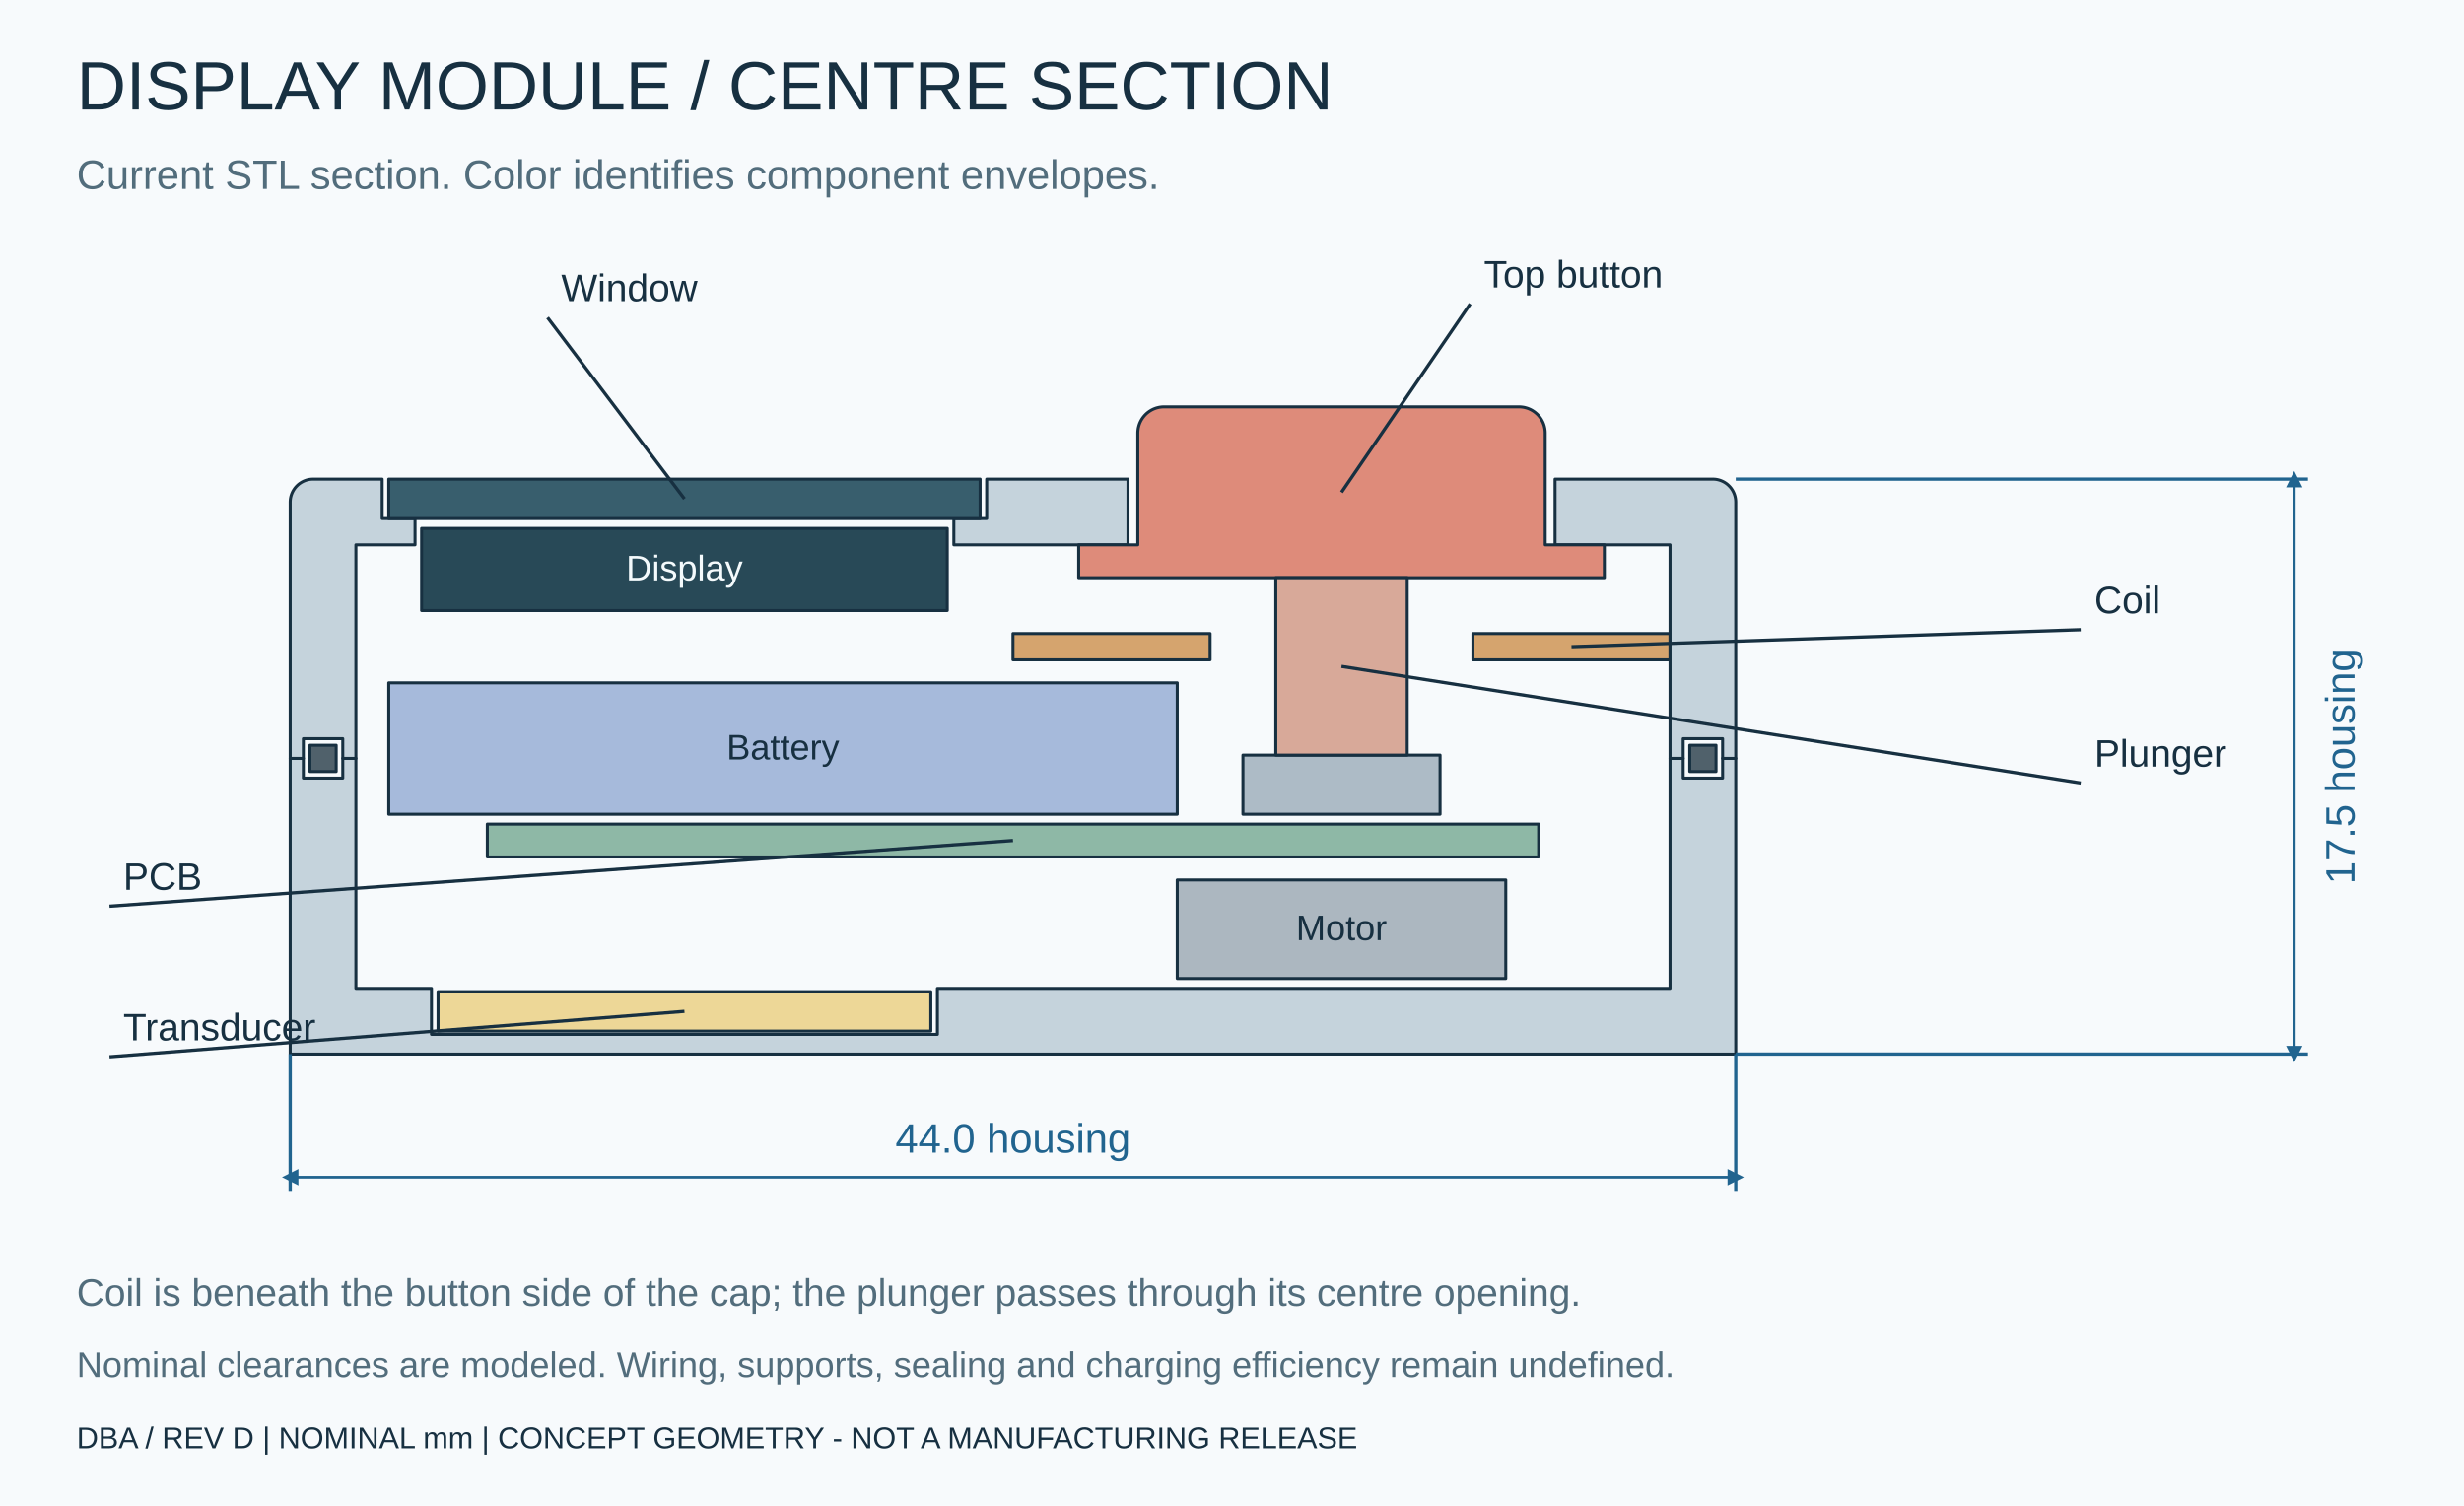
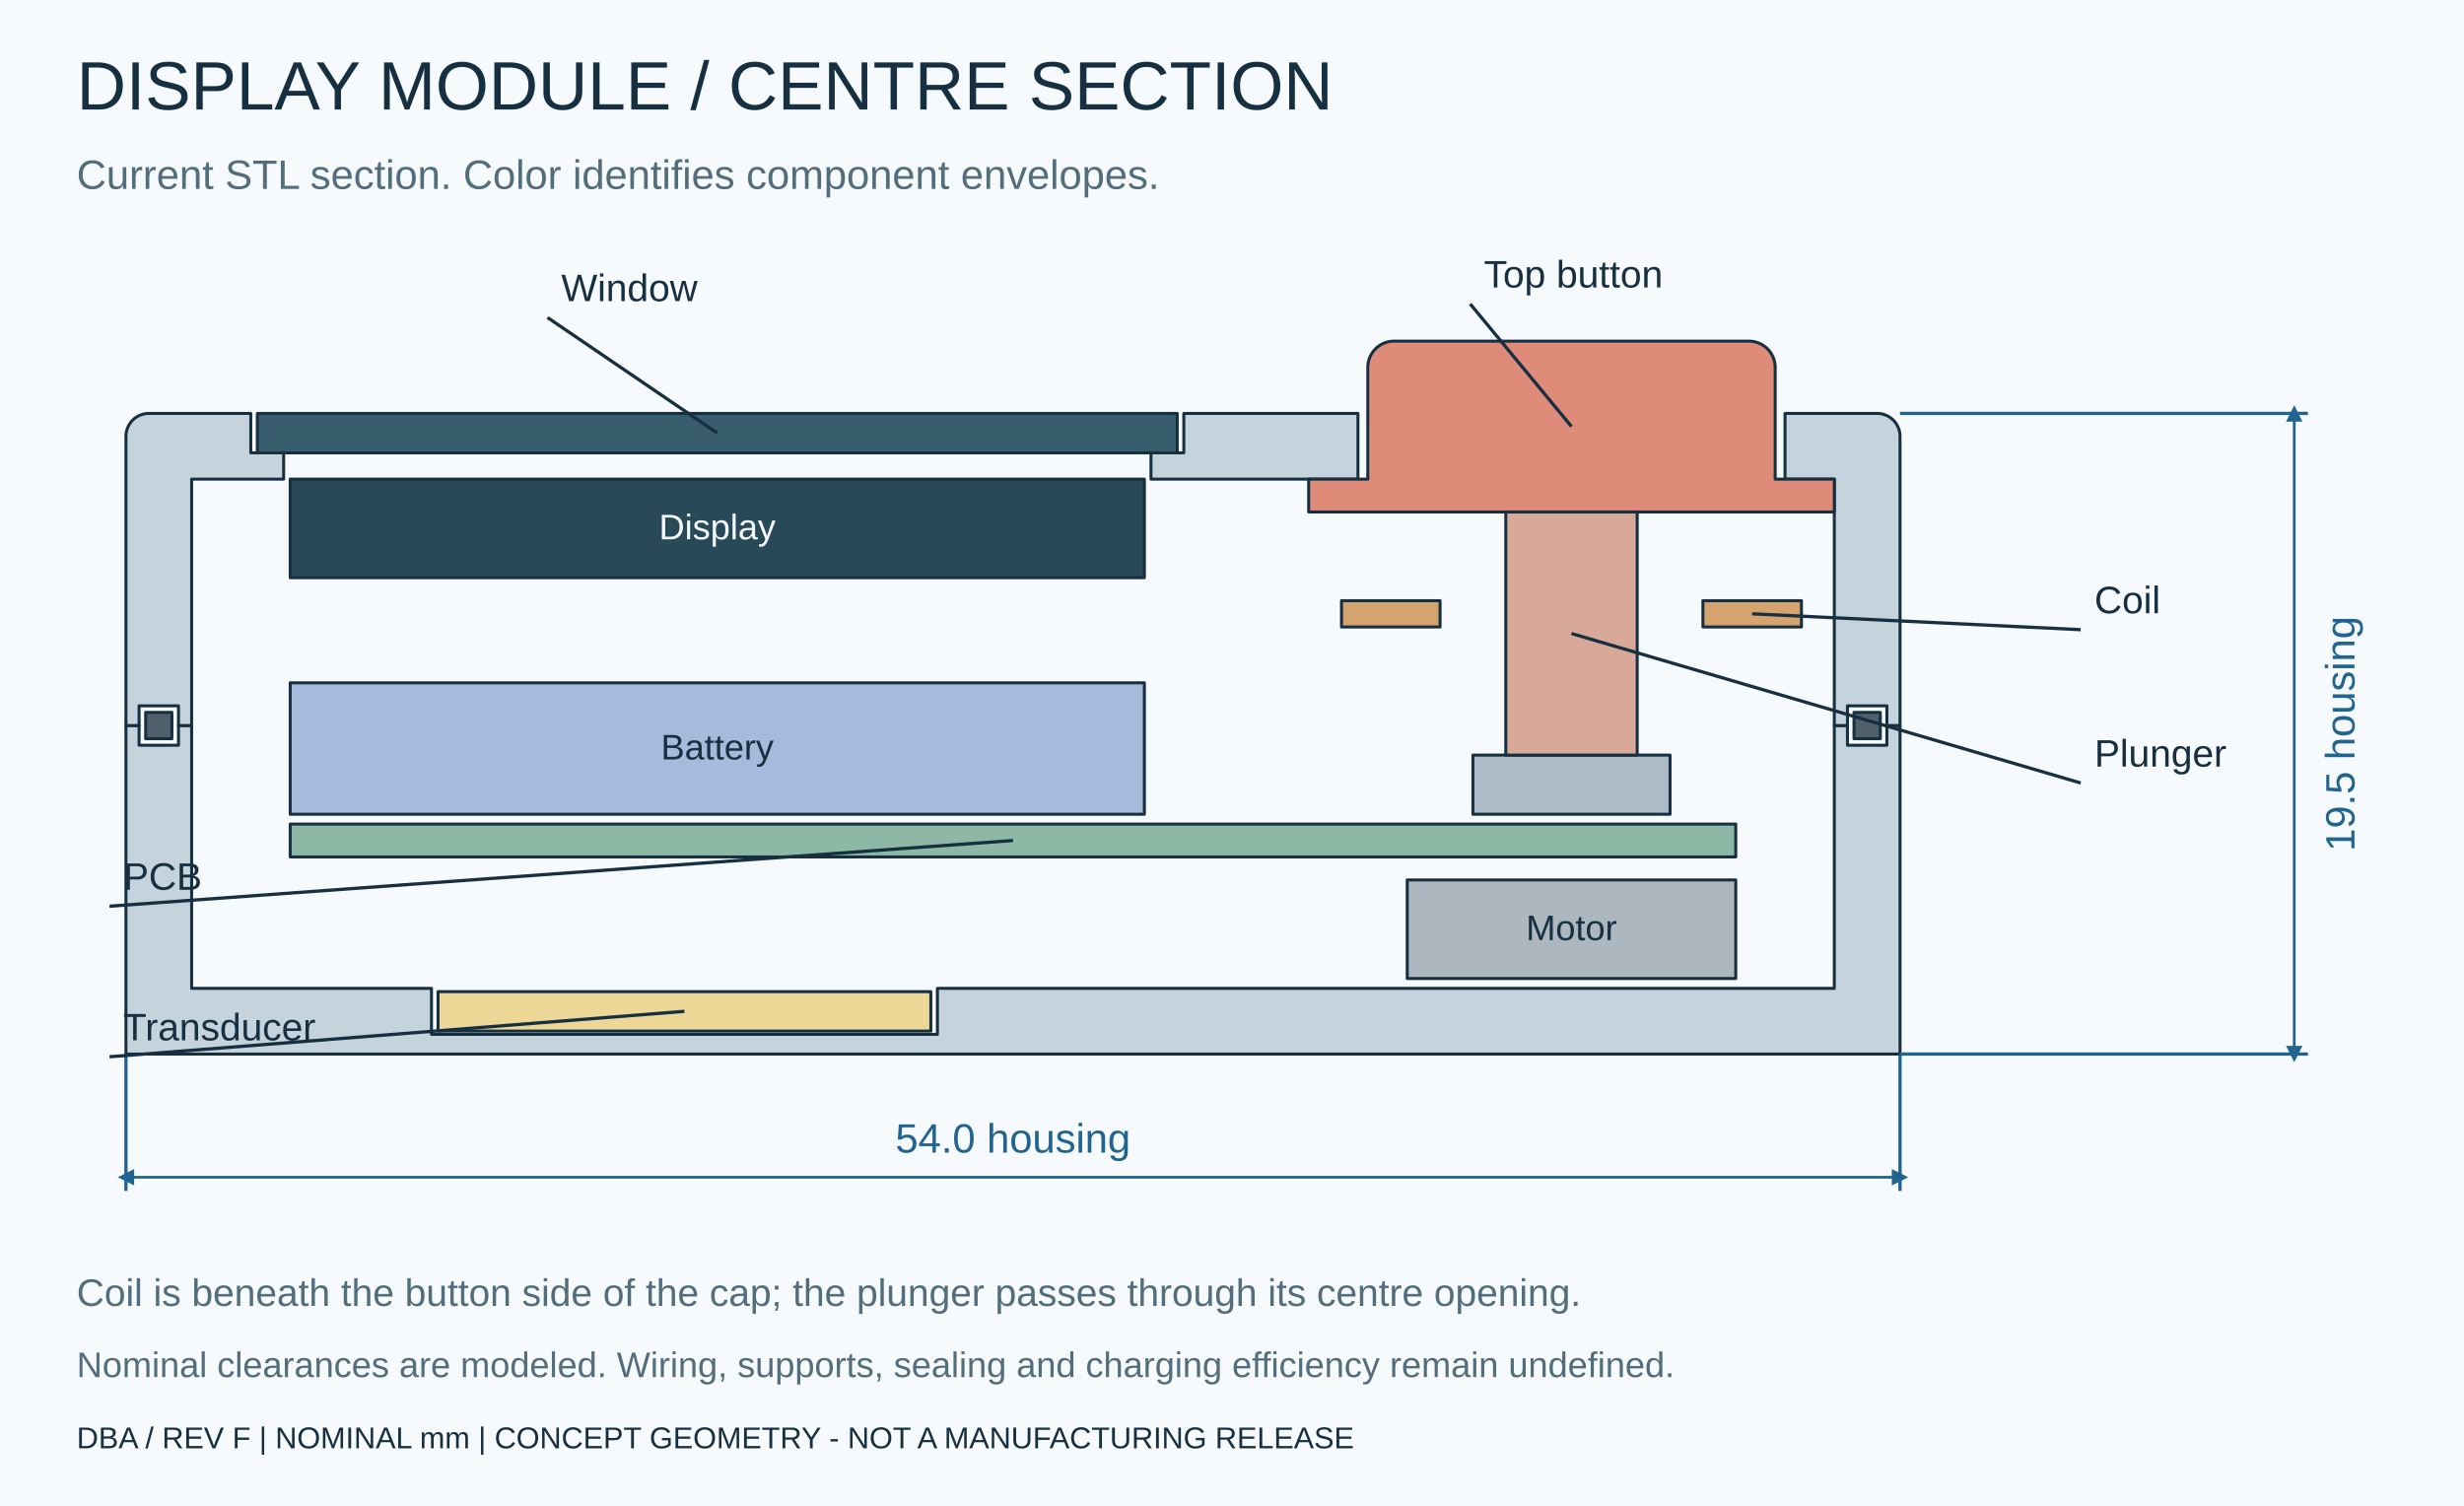
<svg xmlns="http://www.w3.org/2000/svg" width="900" height="550" viewBox="0 0 900 550">
  <rect width="100%" height="100%" fill="#f7fafc" />
  <defs>
    <marker id="a" viewBox="0 0 10 10" refX="5" refY="5" markerWidth="6" markerHeight="6" orient="auto-start-reverse">
      <path d="M0 0 10 5 0 10Z" fill="#21648f" />
    </marker>
  </defs>
  <g font-family="Arial, sans-serif">
    <text x="28.00" y="40.00" font-size="25" fill="#173041" text-anchor="start">DISPLAY MODULE / CENTRE SECTION</text>
    <text x="28.00" y="69.00" font-size="15" fill="#526d7c" text-anchor="start">Current STL section. Color identifies component envelopes.</text>
-     <path d="M106.00,331.02L106.00,385.00L133.70,385.00L178.00,385.00L370.04,385.00L562.00,385.00L606.30,385.00L634.00,385.00L634.00,331.02L634.00,277.00L631.60,277.00L629.20,277.00L629.20,280.60L629.20,284.20L622.00,284.20L614.80,284.20L614.80,280.60L614.80,277.00L612.40,277.00L610.00,277.00L610.00,319.01L610.00,361.00L342.48,361.00L342.40,361.00L342.40,377.64L342.40,377.80L341.05,377.80L317.31,377.80L234.08,377.80L231.44,377.80L174.36,377.80L157.75,377.80L157.67,377.80L157.60,377.80L157.60,377.64L157.60,361.00L157.59,361.00L130.00,361.00L130.00,319.01L130.00,277.00L127.60,277.00L125.20,277.00L125.20,280.60L125.20,284.20L118.00,284.20L110.80,284.20L110.80,280.60L110.80,277.00L108.40,277.00L106.00,277.00L106.00,331.02Z" fill="#c5d3dc" fill-rule="evenodd" stroke="#173041" stroke-width="1.1" stroke-linejoin="round" />
+     <path d="M46.00,325.01L46.00,385.00L78.52,385.00L130.00,385.00L370.04,385.00L610.00,385.00L661.49,385.00L694.00,385.00L694.00,325.01L694.00,265.00L691.60,265.00L689.20,265.00L689.20,268.60L689.20,272.20L682.00,272.20L674.80,272.20L674.80,268.60L674.80,265.00L672.40,265.00L670.00,265.00L670.00,313.01L670.00,361.00L342.48,361.00L342.40,361.00L342.40,377.64L342.40,377.80L341.05,377.80L317.31,377.80L234.08,377.80L231.44,377.80L174.36,377.80L157.75,377.80L157.67,377.80L157.60,377.80L157.60,377.64L157.60,361.00L157.58,361.00L70.00,361.00L70.00,313.01L70.00,265.00L67.60,265.00L65.20,265.00L65.20,268.60L65.20,272.20L58.00,272.20L50.80,272.20L50.80,268.60L50.80,265.00L48.40,265.00L46.00,265.00L46.00,325.01Z" fill="#c5d3dc" fill-rule="evenodd" stroke="#173041" stroke-width="1.1" stroke-linejoin="round" />
    <path d="M340.00,362.35L340.00,376.60L339.86,376.60L338.57,376.60L314.05,376.60L300.11,376.60L296.98,376.60L266.20,376.60L195.90,376.60L168.44,376.60L166.42,376.60L165.52,376.60L162.55,376.60L160.86,376.60L160.28,376.60L160.00,376.60L160.00,376.45L160.00,362.20L160.28,362.20L160.86,362.20L162.55,362.20L165.52,362.20L166.42,362.20L168.44,362.20L195.90,362.20L266.20,362.20L296.98,362.20L300.11,362.20L314.05,362.20L338.57,362.20L339.86,362.20L340.00,362.20L340.00,362.35Z" fill="#edd797" fill-rule="evenodd" stroke="#173041" stroke-width="1.1" stroke-linejoin="round" />
-     <path d="M550.00,321.94L550.00,357.40L549.86,357.40L543.82,357.40L543.58,357.40L541.96,357.40L541.32,357.40L538.04,357.40L536.95,357.40L534.23,357.40L533.40,357.40L520.81,357.40L452.65,357.40L436.80,357.40L435.98,357.40L433.30,357.40L431.98,357.40L431.42,357.40L430.57,357.40L430.29,357.40L430.00,357.40L430.00,357.40L430.00,321.94L430.00,321.40L430.00,321.40L430.29,321.40L430.57,321.40L431.42,321.40L431.98,321.40L433.30,321.40L435.98,321.40L436.80,321.40L452.65,321.40L520.81,321.40L533.40,321.40L534.23,321.40L536.95,321.40L538.04,321.40L541.32,321.40L541.96,321.40L543.58,321.40L543.82,321.40L549.86,321.40L550.00,321.40L550.00,321.94Z" fill="#acb7c0" fill-rule="evenodd" stroke="#173041" stroke-width="1.1" stroke-linejoin="round" />
-     <path d="M178.00,307.00L178.00,313.00L188.80,313.00L202.00,313.00L369.95,313.00L538.00,313.00L551.20,313.00L562.00,313.00L562.00,307.00L562.00,301.00L551.20,301.00L538.00,301.00L369.95,301.00L202.00,301.00L188.80,301.00L178.00,301.00L178.00,307.00Z" fill="#8eb8a6" fill-rule="evenodd" stroke="#173041" stroke-width="1.1" stroke-linejoin="round" />
-     <path d="M526.00,276.34L526.00,297.40L525.94,297.40L525.80,297.40L525.77,297.40L525.74,297.40L525.39,297.40L504.42,297.40L503.20,297.40L494.40,297.40L492.97,297.40L490.77,297.40L488.47,297.40L485.53,297.40L484.75,297.40L483.17,297.40L482.36,297.40L477.21,297.40L471.40,297.40L468.26,297.40L464.91,297.40L460.34,297.40L455.16,297.40L454.03,297.40L454.00,297.40L454.00,276.34L454.00,275.80L454.03,275.80L455.16,275.80L460.34,275.80L464.91,275.80L468.26,275.80L471.40,275.80L477.21,275.80L482.36,275.80L483.17,275.80L484.75,275.80L485.53,275.80L488.47,275.80L490.77,275.80L492.97,275.80L494.40,275.80L503.20,275.80L504.42,275.80L525.39,275.80L525.74,275.80L525.77,275.80L525.80,275.80L525.94,275.80L526.00,275.80L526.00,276.34Z" fill="#adbbc6" fill-rule="evenodd" stroke="#173041" stroke-width="1.1" stroke-linejoin="round" />
-     <path d="M142.00,273.41L142.00,297.40L150.18,297.40L160.00,297.40L286.04,297.40L412.00,297.40L421.82,297.40L430.00,297.40L430.00,273.41L430.00,249.40L421.82,249.40L412.00,249.40L286.04,249.40L160.00,249.40L150.18,249.40L142.00,249.40L142.00,273.41Z" fill="#a6badb" fill-rule="evenodd" stroke="#173041" stroke-width="1.1" stroke-linejoin="round" />
-     <path d="M610.00,231.47L610.00,241.00L538.54,241.00L538.00,241.00L538.00,231.58L538.00,231.40L538.54,231.40L610.00,231.40L610.00,231.47Z M370.00,231.47L370.00,231.40L371.36,231.40L442.00,231.40L442.00,231.58L442.00,241.00L371.36,241.00L370.00,241.00L370.00,231.47Z" fill="#d5a46e" fill-rule="evenodd" stroke="#173041" stroke-width="1.1" stroke-linejoin="round" />
-     <path d="M113.20,277.00L113.20,281.80L118.00,281.80L122.80,281.80L122.80,277.00L122.80,272.20L118.00,272.20L113.20,272.20L113.20,277.00Z M622.00,272.20L626.80,272.20L626.80,277.00L626.80,281.80L622.00,281.80L617.20,281.80L617.20,277.00L617.20,272.20L622.00,272.20Z" fill="#50616b" fill-rule="evenodd" stroke="#173041" stroke-width="1.1" stroke-linejoin="round" />
-     <path d="M106.00,230.21L106.00,277.00L108.40,277.00L110.80,277.00L110.80,273.40L110.80,269.80L118.00,269.80L125.20,269.80L125.20,273.40L125.20,277.00L127.60,277.00L130.00,277.00L130.00,238.01L130.00,199.00L141.68,199.00L151.60,199.00L151.60,194.20L151.60,189.40L145.80,189.40L139.60,189.40L139.60,182.20L139.60,175.00L127.59,175.00L114.40,175.00L114.24,175.00L114.07,175.01L113.91,175.02L113.74,175.03L113.58,175.04L113.41,175.06L113.25,175.08L113.09,175.10L112.92,175.13L112.76,175.16L112.60,175.20L112.44,175.23L112.28,175.27L112.12,175.32L111.96,175.36L111.80,175.41L111.65,175.47L111.49,175.52L111.34,175.58L111.19,175.64L111.03,175.71L110.88,175.77L110.74,175.84L110.59,175.92L110.44,175.99L110.30,176.07L110.15,176.15L110.01,176.24L109.87,176.33L109.73,176.42L109.60,176.51L109.46,176.60L109.33,176.70L109.20,176.80L109.07,176.91L108.94,177.01L108.82,177.12L108.70,177.23L108.58,177.35L108.46,177.46L108.35,177.58L108.23,177.70L108.12,177.82L108.01,177.94L107.91,178.07L107.80,178.20L107.70,178.33L107.60,178.46L107.51,178.60L107.42,178.73L107.33,178.87L107.24,179.01L107.15,179.15L107.07,179.30L106.99,179.44L106.92,179.59L106.84,179.74L106.77,179.88L106.71,180.03L106.64,180.19L106.58,180.34L106.52,180.49L106.47,180.65L106.41,180.80L106.36,180.96L106.32,181.12L106.27,181.28L106.23,181.44L106.20,181.60L106.16,181.76L106.13,181.92L106.10,182.09L106.08,182.25L106.06,182.41L106.04,182.58L106.03,182.74L106.02,182.91L106.01,183.07L106.00,183.24L106.00,183.40L106.00,230.21Z M634.00,277.00L631.60,277.00L629.20,277.00L629.20,273.40L629.20,269.80L622.00,269.80L614.80,269.80L614.80,273.40L614.80,277.00L612.40,277.00L610.00,277.00L610.00,238.01L610.00,199.00L568.01,199.00L568.00,199.00L568.00,175.28L568.00,175.00L568.02,175.00L625.60,175.00L625.76,175.00L625.93,175.01L626.09,175.02L626.26,175.03L626.42,175.04L626.59,175.06L626.75,175.08L626.91,175.10L627.08,175.13L627.24,175.16L627.40,175.20L627.56,175.23L627.72,175.27L627.88,175.32L628.04,175.36L628.20,175.41L628.35,175.47L628.51,175.52L628.66,175.58L628.81,175.64L628.97,175.71L629.12,175.77L629.26,175.84L629.41,175.92L629.56,175.99L629.70,176.07L629.85,176.15L629.99,176.24L630.13,176.33L630.27,176.42L630.40,176.51L630.54,176.60L630.67,176.70L630.80,176.80L630.93,176.91L631.06,177.01L631.18,177.12L631.30,177.23L631.42,177.35L631.54,177.46L631.65,177.58L631.77,177.70L631.88,177.82L631.99,177.94L632.09,178.07L632.20,178.20L632.30,178.33L632.40,178.46L632.49,178.60L632.58,178.73L632.67,178.87L632.76,179.01L632.85,179.15L632.93,179.30L633.01,179.44L633.08,179.59L633.16,179.74L633.23,179.88L633.29,180.03L633.36,180.19L633.42,180.34L633.48,180.49L633.53,180.65L633.59,180.80L633.64,180.96L633.68,181.12L633.73,181.28L633.77,181.44L633.80,181.60L633.84,181.76L633.87,181.92L633.90,182.09L633.92,182.25L633.94,182.41L633.96,182.58L633.97,182.74L633.98,182.91L633.99,183.07L634.00,183.24L634.00,183.40L634.00,230.21L634.00,277.00Z M411.98,175.00L412.00,175.00L412.00,198.72L412.00,199.00L411.98,199.00L348.40,199.00L348.40,194.20L348.40,189.40L354.20,189.40L360.40,189.40L360.40,182.20L360.40,175.00L411.98,175.00Z" fill="#c5d3dc" fill-rule="evenodd" stroke="#173041" stroke-width="1.1" stroke-linejoin="round" />
-     <path d="M564.40,158.70L564.40,199.00L564.60,199.00L586.00,199.00L586.00,199.11L586.00,211.00L585.55,211.00L583.78,211.00L581.58,211.00L579.43,211.00L573.23,211.00L549.32,211.00L494.24,211.00L489.98,211.00L485.73,211.00L483.54,211.00L457.52,211.00L454.13,211.00L438.30,211.00L431.56,211.00L427.66,211.00L415.06,211.00L402.25,211.00L398.21,211.00L397.71,211.00L395.60,211.00L395.07,211.00L394.54,211.00L394.00,211.00L394.00,211.00L394.00,199.11L394.00,199.00L394.26,199.00L415.60,199.00L415.60,158.70L415.60,158.20L415.61,157.83L415.61,157.82L415.63,157.45L415.63,157.45L415.63,157.44L415.67,157.07L415.72,156.70L415.72,156.70L415.72,156.69L415.78,156.33L415.87,155.96L415.87,155.96L415.96,155.60L415.96,155.59L416.07,155.24L416.07,155.23L416.19,154.88L416.19,154.88L416.33,154.53L416.33,154.53L416.48,154.18L416.48,154.18L416.65,153.85L416.65,153.84L416.82,153.51L416.83,153.51L417.01,153.19L417.01,153.18L417.22,152.87L417.22,152.87L417.43,152.56L417.43,152.56L417.66,152.26L417.66,152.26L417.90,151.97L417.90,151.96L418.15,151.69L418.15,151.68L418.41,151.42L418.41,151.41L418.68,151.15L418.68,151.15L418.96,150.90L418.97,150.90L419.25,150.66L419.26,150.66L419.55,150.44L419.56,150.43L419.86,150.22L419.87,150.22L420.18,150.02L420.19,150.01L420.51,149.83L420.51,149.82L420.84,149.65L420.84,149.65L421.18,149.48L421.18,149.48L421.52,149.33L421.53,149.33L421.87,149.20L421.88,149.19L422.23,149.07L422.23,149.07L422.59,148.96L422.59,148.96L422.60,148.96L422.96,148.87L423.32,148.79L423.33,148.78L423.69,148.72L423.70,148.72L423.70,148.72L424.07,148.67L424.44,148.63L424.45,148.63L424.45,148.63L424.82,148.61L424.83,148.61L425.20,148.60L425.30,148.60L425.41,148.60L425.81,148.60L433.85,148.60L437.02,148.60L453.17,148.60L491.31,148.60L495.32,148.60L497.89,148.60L525.09,148.60L543.73,148.60L549.25,148.60L554.28,148.60L554.70,148.60L554.80,148.60L554.80,148.60L555.18,148.61L555.55,148.63L555.55,148.63L555.92,148.67L555.93,148.67L556.30,148.72L556.30,148.72L556.67,148.78L556.67,148.78L557.04,148.86L557.04,148.87L557.40,148.96L557.41,148.96L557.76,149.07L557.77,149.07L558.12,149.19L558.12,149.19L558.47,149.33L558.47,149.33L558.81,149.48L558.82,149.48L559.15,149.64L559.16,149.65L559.49,149.82L559.49,149.82L559.81,150.01L559.81,150.01L560.13,150.22L560.13,150.22L560.44,150.43L560.44,150.43L560.74,150.66L560.74,150.66L561.03,150.90L561.03,150.90L561.31,151.15L561.32,151.15L561.58,151.41L561.59,151.41L561.85,151.68L561.85,151.68L562.10,151.96L562.10,151.96L562.33,152.25L562.34,152.26L562.56,152.55L562.57,152.56L562.78,152.86L562.78,152.87L562.98,153.18L562.99,153.18L563.17,153.51L563.17,153.51L563.35,153.84L563.35,153.84L563.52,154.18L563.52,154.18L563.67,154.52L563.67,154.53L563.80,154.87L563.81,154.88L563.93,155.23L563.93,155.23L564.04,155.59L564.04,155.59L564.13,155.95L564.13,155.96L564.21,156.32L564.22,156.33L564.28,156.69L564.28,156.70L564.33,157.07L564.33,157.07L564.37,157.44L564.37,157.45L564.39,157.82L564.39,157.82L564.40,158.20L564.40,158.20L564.40,158.70Z" fill="#de8b7a" fill-rule="evenodd" stroke="#173041" stroke-width="1.1" stroke-linejoin="round" />
-     <path d="M154.00,208.00L154.00,223.00L249.97,223.00L346.00,223.00L346.00,208.00L346.00,193.00L249.97,193.00L154.00,193.00L154.00,208.00Z" fill="#284957" fill-rule="evenodd" stroke="#173041" stroke-width="1.1" stroke-linejoin="round" />
-     <path d="M142.00,182.20L142.00,189.40L250.04,189.40L358.00,189.40L358.00,182.20L358.00,175.00L250.04,175.00L142.00,175.00L142.00,182.20Z" fill="#385e6d" fill-rule="evenodd" stroke="#173041" stroke-width="1.1" stroke-linejoin="round" />
-     <path d="M514.00,213.44L514.00,275.80L513.98,275.80L513.92,275.80L513.62,275.80L512.06,275.80L499.62,275.80L490.00,275.80L489.52,275.80L489.05,275.80L486.63,275.80L479.85,275.80L478.69,275.80L478.09,275.80L471.27,275.80L470.95,275.80L470.64,275.80L469.69,275.80L469.37,275.80L468.72,275.80L468.40,275.80L468.07,275.80L467.06,275.80L466.72,275.80L466.37,275.80L466.01,275.80L466.00,275.80L466.00,273.36L466.00,211.00L466.01,211.00L466.37,211.00L466.72,211.00L467.06,211.00L468.07,211.00L468.40,211.00L468.72,211.00L469.37,211.00L469.69,211.00L470.64,211.00L470.95,211.00L471.27,211.00L478.09,211.00L478.69,211.00L479.85,211.00L486.63,211.00L489.05,211.00L489.52,211.00L490.00,211.00L499.62,211.00L512.06,211.00L513.62,211.00L513.92,211.00L513.98,211.00L514.00,211.00L514.00,213.44Z" fill="#d8a999" fill-rule="evenodd" stroke="#173041" stroke-width="1.1" stroke-linejoin="round" />
-     <path d="M106.00,385.00L106.00,435.00" fill="none" stroke="#21648f" stroke-width="1.2" />
-     <path d="M634.00,385.00L634.00,435.00" fill="none" stroke="#21648f" stroke-width="1.2" />
-     <path d="M106.0,430H634.0" stroke="#21648f" marker-start="url(#a)" marker-end="url(#a)" />
-     <text x="370.00" y="421.00" font-size="15" fill="#21648f" text-anchor="middle">44.0 housing</text>
-     <path d="M634.00,175.00L843.00,175.00" fill="none" stroke="#21648f" stroke-width="1.2" />
-     <path d="M634.00,385.00L843.00,385.00" fill="none" stroke="#21648f" stroke-width="1.2" />
-     <path d="M838,175.0V385" stroke="#21648f" marker-start="url(#a)" marker-end="url(#a)" />
-     <text x="860.00" y="280.00" font-size="15" fill="#21648f" text-anchor="middle" transform="rotate(-90 860 280.0)">17.5 housing</text>
-     <path d="M250.00,182.20L200.00,116.00" fill="none" stroke="#173041" stroke-width="1.2" />
+     <path d="M634.00,321.94L634.00,357.40L633.86,357.40L627.82,357.40L627.58,357.40L625.96,357.40L625.32,357.40L622.04,357.40L620.95,357.40L618.23,357.40L617.40,357.40L604.81,357.40L536.65,357.40L520.80,357.40L519.98,357.40L517.30,357.40L515.98,357.40L515.42,357.40L514.57,357.40L514.29,357.40L514.00,357.40L514.00,357.40L514.00,321.94L514.00,321.40L514.00,321.40L514.29,321.40L514.57,321.40L515.42,321.40L515.98,321.40L517.30,321.40L519.98,321.40L520.80,321.40L536.65,321.40L604.81,321.40L617.40,321.40L618.23,321.40L620.95,321.40L622.04,321.40L625.32,321.40L625.96,321.40L627.58,321.40L627.82,321.40L633.86,321.40L634.00,321.40L634.00,321.94Z" fill="#acb7c0" fill-rule="evenodd" stroke="#173041" stroke-width="1.1" stroke-linejoin="round" />
+     <path d="M106.00,307.00L106.00,313.00L117.08,313.00L130.00,313.00L369.95,313.00L610.00,313.00L622.92,313.00L634.00,313.00L634.00,307.00L634.00,301.00L622.92,301.00L610.00,301.00L369.95,301.00L130.00,301.00L117.08,301.00L106.00,301.00L106.00,307.00Z" fill="#8eb8a6" fill-rule="evenodd" stroke="#173041" stroke-width="1.1" stroke-linejoin="round" />
+     <path d="M610.00,276.34L610.00,297.40L609.94,297.40L609.72,297.40L608.89,297.40L599.71,297.40L590.18,297.40L588.42,297.40L583.92,297.40L581.77,297.40L576.88,297.40L573.01,297.40L548.78,297.40L547.18,297.40L541.65,297.40L538.64,297.40L538.02,297.40L538.00,297.40L538.00,276.34L538.00,275.80L538.02,275.80L538.64,275.80L541.65,275.80L547.18,275.80L548.78,275.80L573.01,275.80L576.88,275.80L581.77,275.80L583.92,275.80L588.42,275.80L590.18,275.80L599.71,275.80L608.89,275.80L609.72,275.80L609.94,275.80L610.00,275.80L610.00,276.34Z" fill="#adbbc6" fill-rule="evenodd" stroke="#173041" stroke-width="1.1" stroke-linejoin="round" />
+     <path d="M106.00,273.41L106.00,297.40L114.34,297.40L124.00,297.40L261.96,297.40L400.00,297.40L409.66,297.40L418.00,297.40L418.00,273.41L418.00,249.40L409.66,249.40L400.00,249.40L261.96,249.40L124.00,249.40L114.34,249.40L106.00,249.40L106.00,273.41Z" fill="#a6badb" fill-rule="evenodd" stroke="#173041" stroke-width="1.1" stroke-linejoin="round" />
+     <path d="M658.00,219.50L658.00,229.00L657.32,229.00L622.00,229.00L622.00,219.58L622.00,219.40L657.32,219.40L658.00,219.40L658.00,219.50Z M490.00,219.50L490.00,219.40L525.61,219.40L526.00,219.40L526.00,219.58L526.00,229.00L525.61,229.00L490.00,229.00L490.00,219.50Z" fill="#d5a46e" fill-rule="evenodd" stroke="#173041" stroke-width="1.1" stroke-linejoin="round" />
+     <path d="M53.20,265.00L53.20,269.80L58.00,269.80L62.80,269.80L62.80,265.00L62.80,260.20L58.00,260.20L53.20,260.20L53.20,265.00Z M682.00,260.20L686.80,260.20L686.80,265.00L686.80,269.80L682.00,269.80L677.20,269.80L677.20,265.00L677.20,260.20L682.00,260.20Z" fill="#50616b" fill-rule="evenodd" stroke="#173041" stroke-width="1.1" stroke-linejoin="round" />
+     <path d="M46.00,212.19L46.00,265.00L48.40,265.00L50.80,265.00L50.80,261.40L50.80,257.80L58.00,257.80L65.20,257.80L65.20,261.40L65.20,265.00L67.60,265.00L70.00,265.00L70.00,220.01L70.00,175.00L86.67,175.00L103.60,175.00L103.60,170.20L103.60,165.40L97.75,165.40L91.60,165.40L91.60,158.20L91.60,151.00L72.40,151.00L54.40,151.00L54.24,151.00L54.07,151.01L53.91,151.02L53.74,151.03L53.58,151.04L53.41,151.06L53.25,151.08L53.09,151.10L52.92,151.13L52.76,151.16L52.60,151.20L52.44,151.23L52.28,151.27L52.12,151.32L51.96,151.36L51.80,151.41L51.65,151.47L51.49,151.52L51.34,151.58L51.19,151.64L51.03,151.71L50.88,151.77L50.74,151.84L50.59,151.92L50.44,151.99L50.30,152.07L50.15,152.15L50.01,152.24L49.87,152.33L49.73,152.42L49.60,152.51L49.46,152.60L49.33,152.70L49.20,152.80L49.07,152.91L48.94,153.01L48.82,153.12L48.70,153.23L48.58,153.35L48.46,153.46L48.35,153.58L48.23,153.70L48.12,153.82L48.01,153.94L47.91,154.07L47.80,154.20L47.70,154.33L47.60,154.46L47.51,154.60L47.42,154.73L47.33,154.87L47.24,155.01L47.15,155.15L47.07,155.30L46.99,155.44L46.92,155.59L46.84,155.74L46.77,155.88L46.71,156.03L46.64,156.19L46.58,156.34L46.52,156.49L46.47,156.65L46.41,156.80L46.36,156.96L46.32,157.12L46.27,157.28L46.23,157.44L46.20,157.60L46.16,157.76L46.13,157.92L46.10,158.09L46.08,158.25L46.06,158.41L46.04,158.58L46.03,158.74L46.02,158.91L46.01,159.07L46.00,159.24L46.00,159.40L46.00,212.19Z M691.60,265.00L689.20,265.00L689.20,261.40L689.20,257.80L682.00,257.80L674.80,257.80L674.80,261.40L674.80,265.00L672.40,265.00L670.00,265.00L670.00,220.01L670.00,175.00L652.00,175.00L652.00,175.00L652.00,151.28L652.00,151.00L652.01,151.00L685.60,151.00L685.76,151.00L685.93,151.01L686.09,151.02L686.26,151.03L686.42,151.04L686.59,151.06L686.75,151.08L686.91,151.10L687.08,151.13L687.24,151.16L687.40,151.20L687.56,151.23L687.72,151.27L687.88,151.32L688.04,151.36L688.20,151.41L688.35,151.47L688.51,151.52L688.66,151.58L688.81,151.64L688.97,151.71L689.12,151.77L689.26,151.84L689.41,151.92L689.56,151.99L689.70,152.07L689.85,152.15L689.99,152.24L690.13,152.33L690.27,152.42L690.40,152.51L690.54,152.60L690.67,152.70L690.80,152.80L690.93,152.91L691.06,153.01L691.18,153.12L691.30,153.23L691.42,153.35L691.54,153.46L691.65,153.58L691.77,153.70L691.88,153.82L691.99,153.94L692.09,154.07L692.20,154.20L692.30,154.33L692.40,154.46L692.49,154.60L692.58,154.73L692.67,154.87L692.76,155.01L692.85,155.15L692.93,155.30L693.01,155.44L693.08,155.59L693.16,155.74L693.23,155.88L693.29,156.03L693.36,156.19L693.42,156.34L693.48,156.49L693.53,156.65L693.59,156.80L693.64,156.96L693.68,157.12L693.73,157.28L693.77,157.44L693.80,157.60L693.84,157.76L693.87,157.92L693.90,158.09L693.92,158.25L693.94,158.41L693.96,158.58L693.97,158.74L693.98,158.91L693.99,159.07L694.00,159.24L694.00,159.40L694.00,212.19L694.00,265.00L691.60,265.00Z M495.99,151.00L496.00,151.00L496.00,174.72L496.00,175.00L495.98,175.00L420.40,175.00L420.40,170.20L420.40,165.40L426.25,165.40L432.40,165.40L432.40,158.20L432.40,151.00L495.99,151.00Z" fill="#c5d3dc" fill-rule="evenodd" stroke="#173041" stroke-width="1.1" stroke-linejoin="round" />
+     <path d="M648.40,134.70L648.40,175.00L648.60,175.00L670.00,175.00L670.00,175.11L670.00,187.00L669.55,187.00L667.78,187.00L665.58,187.00L663.43,187.00L657.23,187.00L633.32,187.00L578.24,187.00L573.98,187.00L569.73,187.00L567.54,187.00L541.52,187.00L538.13,187.00L522.30,187.00L515.56,187.00L511.66,187.00L499.06,187.00L486.25,187.00L482.21,187.00L481.71,187.00L479.60,187.00L479.07,187.00L478.54,187.00L478.00,187.00L478.00,187.00L478.00,175.11L478.00,175.00L478.26,175.00L499.60,175.00L499.60,134.70L499.60,134.20L499.60,134.20L499.61,133.82L499.63,133.45L499.63,133.45L499.67,133.08L499.67,133.07L499.72,132.70L499.72,132.70L499.78,132.33L499.78,132.33L499.87,131.96L499.87,131.96L499.96,131.60L499.96,131.59L499.96,131.59L500.07,131.23L500.19,130.88L500.19,130.88L500.33,130.53L500.33,130.53L500.48,130.18L500.48,130.18L500.65,129.85L500.65,129.84L500.65,129.84L500.83,129.51L501.01,129.19L501.01,129.18L501.22,128.87L501.22,128.87L501.43,128.56L501.43,128.56L501.66,128.26L501.66,128.26L501.90,127.97L501.90,127.96L502.15,127.69L502.15,127.68L502.41,127.42L502.41,127.41L502.68,127.15L502.68,127.15L502.96,126.90L502.97,126.90L503.25,126.66L503.26,126.66L503.55,126.44L503.56,126.43L503.86,126.22L503.87,126.22L504.18,126.02L504.19,126.01L504.51,125.83L504.51,125.82L504.84,125.65L504.84,125.65L505.18,125.48L505.18,125.48L505.52,125.33L505.53,125.33L505.87,125.20L505.88,125.19L506.23,125.07L506.23,125.07L506.59,124.96L506.59,124.96L506.60,124.96L506.96,124.87L507.32,124.79L507.33,124.78L507.69,124.72L507.70,124.72L507.70,124.72L508.07,124.67L508.08,124.67L508.45,124.63L508.82,124.61L508.82,124.61L509.20,124.60L509.20,124.60L509.30,124.60L509.83,124.60L510.41,124.60L581.17,124.60L583.15,124.60L636.15,124.60L637.88,124.60L638.03,124.60L638.49,124.60L638.59,124.60L638.80,124.60L638.80,124.60L639.18,124.61L639.55,124.63L639.55,124.63L639.92,124.67L639.93,124.67L640.30,124.72L640.30,124.72L640.67,124.78L640.67,124.78L641.04,124.86L641.04,124.87L641.40,124.96L641.41,124.96L641.76,125.07L641.77,125.07L642.12,125.19L642.12,125.19L642.47,125.33L642.47,125.33L642.81,125.48L642.82,125.48L643.15,125.64L643.16,125.65L643.49,125.82L643.49,125.82L643.81,126.01L643.81,126.01L644.13,126.22L644.13,126.22L644.44,126.43L644.44,126.43L644.74,126.66L644.74,126.66L645.03,126.90L645.03,126.90L645.31,127.15L645.32,127.15L645.58,127.41L645.59,127.41L645.85,127.68L645.85,127.68L646.10,127.96L646.10,127.96L646.33,128.25L646.34,128.26L646.56,128.55L646.57,128.56L646.78,128.86L646.78,128.87L646.98,129.18L646.99,129.18L647.17,129.51L647.17,129.51L647.35,129.84L647.35,129.84L647.52,130.18L647.52,130.18L647.67,130.52L647.67,130.53L647.80,130.87L647.81,130.88L647.93,131.23L647.93,131.23L648.04,131.59L648.04,131.59L648.13,131.95L648.13,131.96L648.21,132.32L648.22,132.33L648.28,132.69L648.28,132.70L648.33,133.07L648.33,133.07L648.37,133.44L648.37,133.45L648.39,133.82L648.39,133.82L648.40,134.20L648.40,134.20L648.40,134.70Z" fill="#de8b7a" fill-rule="evenodd" stroke="#173041" stroke-width="1.1" stroke-linejoin="round" />
+     <path d="M106.00,193.00L106.00,211.00L262.04,211.00L413.35,211.00L418.00,211.00L418.00,193.00L418.00,175.00L413.35,175.00L262.04,175.00L106.00,175.00L106.00,193.00Z" fill="#284957" fill-rule="evenodd" stroke="#173041" stroke-width="1.1" stroke-linejoin="round" />
+     <path d="M94.00,158.20L94.00,165.40L261.96,165.40L276.36,165.40L430.00,165.40L430.00,158.20L430.00,151.00L276.36,151.00L261.96,151.00L94.00,151.00L94.00,158.20Z" fill="#385e6d" fill-rule="evenodd" stroke="#173041" stroke-width="1.1" stroke-linejoin="round" />
+     <path d="M598.00,190.35L598.00,275.80L597.98,275.80L597.92,275.80L597.62,275.80L596.06,275.80L583.62,275.80L574.00,275.80L573.52,275.80L573.05,275.80L570.63,275.80L563.85,275.80L562.69,275.80L562.09,275.80L555.27,275.80L554.95,275.80L554.64,275.80L553.69,275.80L553.37,275.80L552.72,275.80L552.40,275.80L552.07,275.80L551.06,275.80L550.72,275.80L550.37,275.80L550.01,275.80L550.00,275.80L550.00,272.45L550.00,187.00L550.01,187.00L550.37,187.00L550.72,187.00L551.06,187.00L552.07,187.00L552.40,187.00L552.72,187.00L553.37,187.00L553.69,187.00L554.64,187.00L554.95,187.00L555.27,187.00L562.09,187.00L562.69,187.00L563.85,187.00L570.63,187.00L573.05,187.00L573.52,187.00L574.00,187.00L583.62,187.00L596.06,187.00L597.62,187.00L597.92,187.00L597.98,187.00L598.00,187.00L598.00,190.35Z" fill="#d8a999" fill-rule="evenodd" stroke="#173041" stroke-width="1.1" stroke-linejoin="round" />
+     <path d="M46.00,385.00L46.00,435.00" fill="none" stroke="#21648f" stroke-width="1.2" />
+     <path d="M694.00,385.00L694.00,435.00" fill="none" stroke="#21648f" stroke-width="1.2" />
+     <path d="M46.0,430H694.0" stroke="#21648f" marker-start="url(#a)" marker-end="url(#a)" />
+     <text x="370.00" y="421.00" font-size="15" fill="#21648f" text-anchor="middle">54.0 housing</text>
+     <path d="M694.00,151.00L843.00,151.00" fill="none" stroke="#21648f" stroke-width="1.2" />
+     <path d="M694.00,385.00L843.00,385.00" fill="none" stroke="#21648f" stroke-width="1.2" />
+     <path d="M838,151.0V385" stroke="#21648f" marker-start="url(#a)" marker-end="url(#a)" />
+     <text x="860.00" y="268.00" font-size="15" fill="#21648f" text-anchor="middle" transform="rotate(-90 860 268.0)">19.5 housing</text>
+     <path d="M262.00,158.20L200.00,116.00" fill="none" stroke="#173041" stroke-width="1.2" />
    <text x="205.00" y="110.00" font-size="14" fill="#173041" text-anchor="start">Window</text>
-     <path d="M490.00,179.80L537.00,111.00" fill="none" stroke="#173041" stroke-width="1.2" />
+     <path d="M574.00,155.80L537.00,111.00" fill="none" stroke="#173041" stroke-width="1.2" />
    <text x="542.00" y="105.00" font-size="14" fill="#173041" text-anchor="start">Top button</text>
-     <path d="M574.00,236.20L760.00,230.00" fill="none" stroke="#173041" stroke-width="1.2" />
+     <path d="M640.00,224.20L760.00,230.00" fill="none" stroke="#173041" stroke-width="1.2" />
    <text x="765.00" y="224.00" font-size="14" fill="#173041" text-anchor="start">Coil</text>
-     <path d="M490.00,243.40L760.00,286.00" fill="none" stroke="#173041" stroke-width="1.2" />
+     <path d="M574.00,231.40L760.00,286.00" fill="none" stroke="#173041" stroke-width="1.2" />
    <text x="765.00" y="280.00" font-size="14" fill="#173041" text-anchor="start">Plunger</text>
    <path d="M370.00,307.00L40.00,331.00" fill="none" stroke="#173041" stroke-width="1.2" />
    <text x="45.00" y="325.00" font-size="14" fill="#173041" text-anchor="start">PCB</text>
    <path d="M250.00,369.40L40.00,386.00" fill="none" stroke="#173041" stroke-width="1.2" />
    <text x="45.00" y="380.00" font-size="14" fill="#173041" text-anchor="start">Transducer</text>
-     <text x="250.00" y="212.00" font-size="13" fill="#f4fafc" text-anchor="middle">Display</text>
-     <text x="286.00" y="277.40" font-size="13" fill="#173041" text-anchor="middle">Battery</text>
-     <text x="490.00" y="343.40" font-size="13" fill="#173041" text-anchor="middle">Motor</text>
+     <text x="262.00" y="197.00" font-size="13" fill="#f4fafc" text-anchor="middle">Display</text>
+     <text x="262.00" y="277.40" font-size="13" fill="#173041" text-anchor="middle">Battery</text>
+     <text x="574.00" y="343.40" font-size="13" fill="#173041" text-anchor="middle">Motor</text>
    <text x="28.00" y="477.00" font-size="14" fill="#526d7c" text-anchor="start">Coil is beneath the button side of the cap; the plunger passes through its centre opening.</text>
    <text x="28.00" y="503.00" font-size="13" fill="#526d7c" text-anchor="start">Nominal clearances are modeled. Wiring, supports, sealing and charging efficiency remain undefined.</text>
-     <text x="28.00" y="529.00" font-size="11" fill="#173041" text-anchor="start">DBA / REV D  |  NOMINAL mm  |  CONCEPT GEOMETRY - NOT A MANUFACTURING RELEASE</text>
+     <text x="28.00" y="529.00" font-size="11" fill="#173041" text-anchor="start">DBA / REV F  |  NOMINAL mm  |  CONCEPT GEOMETRY - NOT A MANUFACTURING RELEASE</text>
  </g>
</svg>
